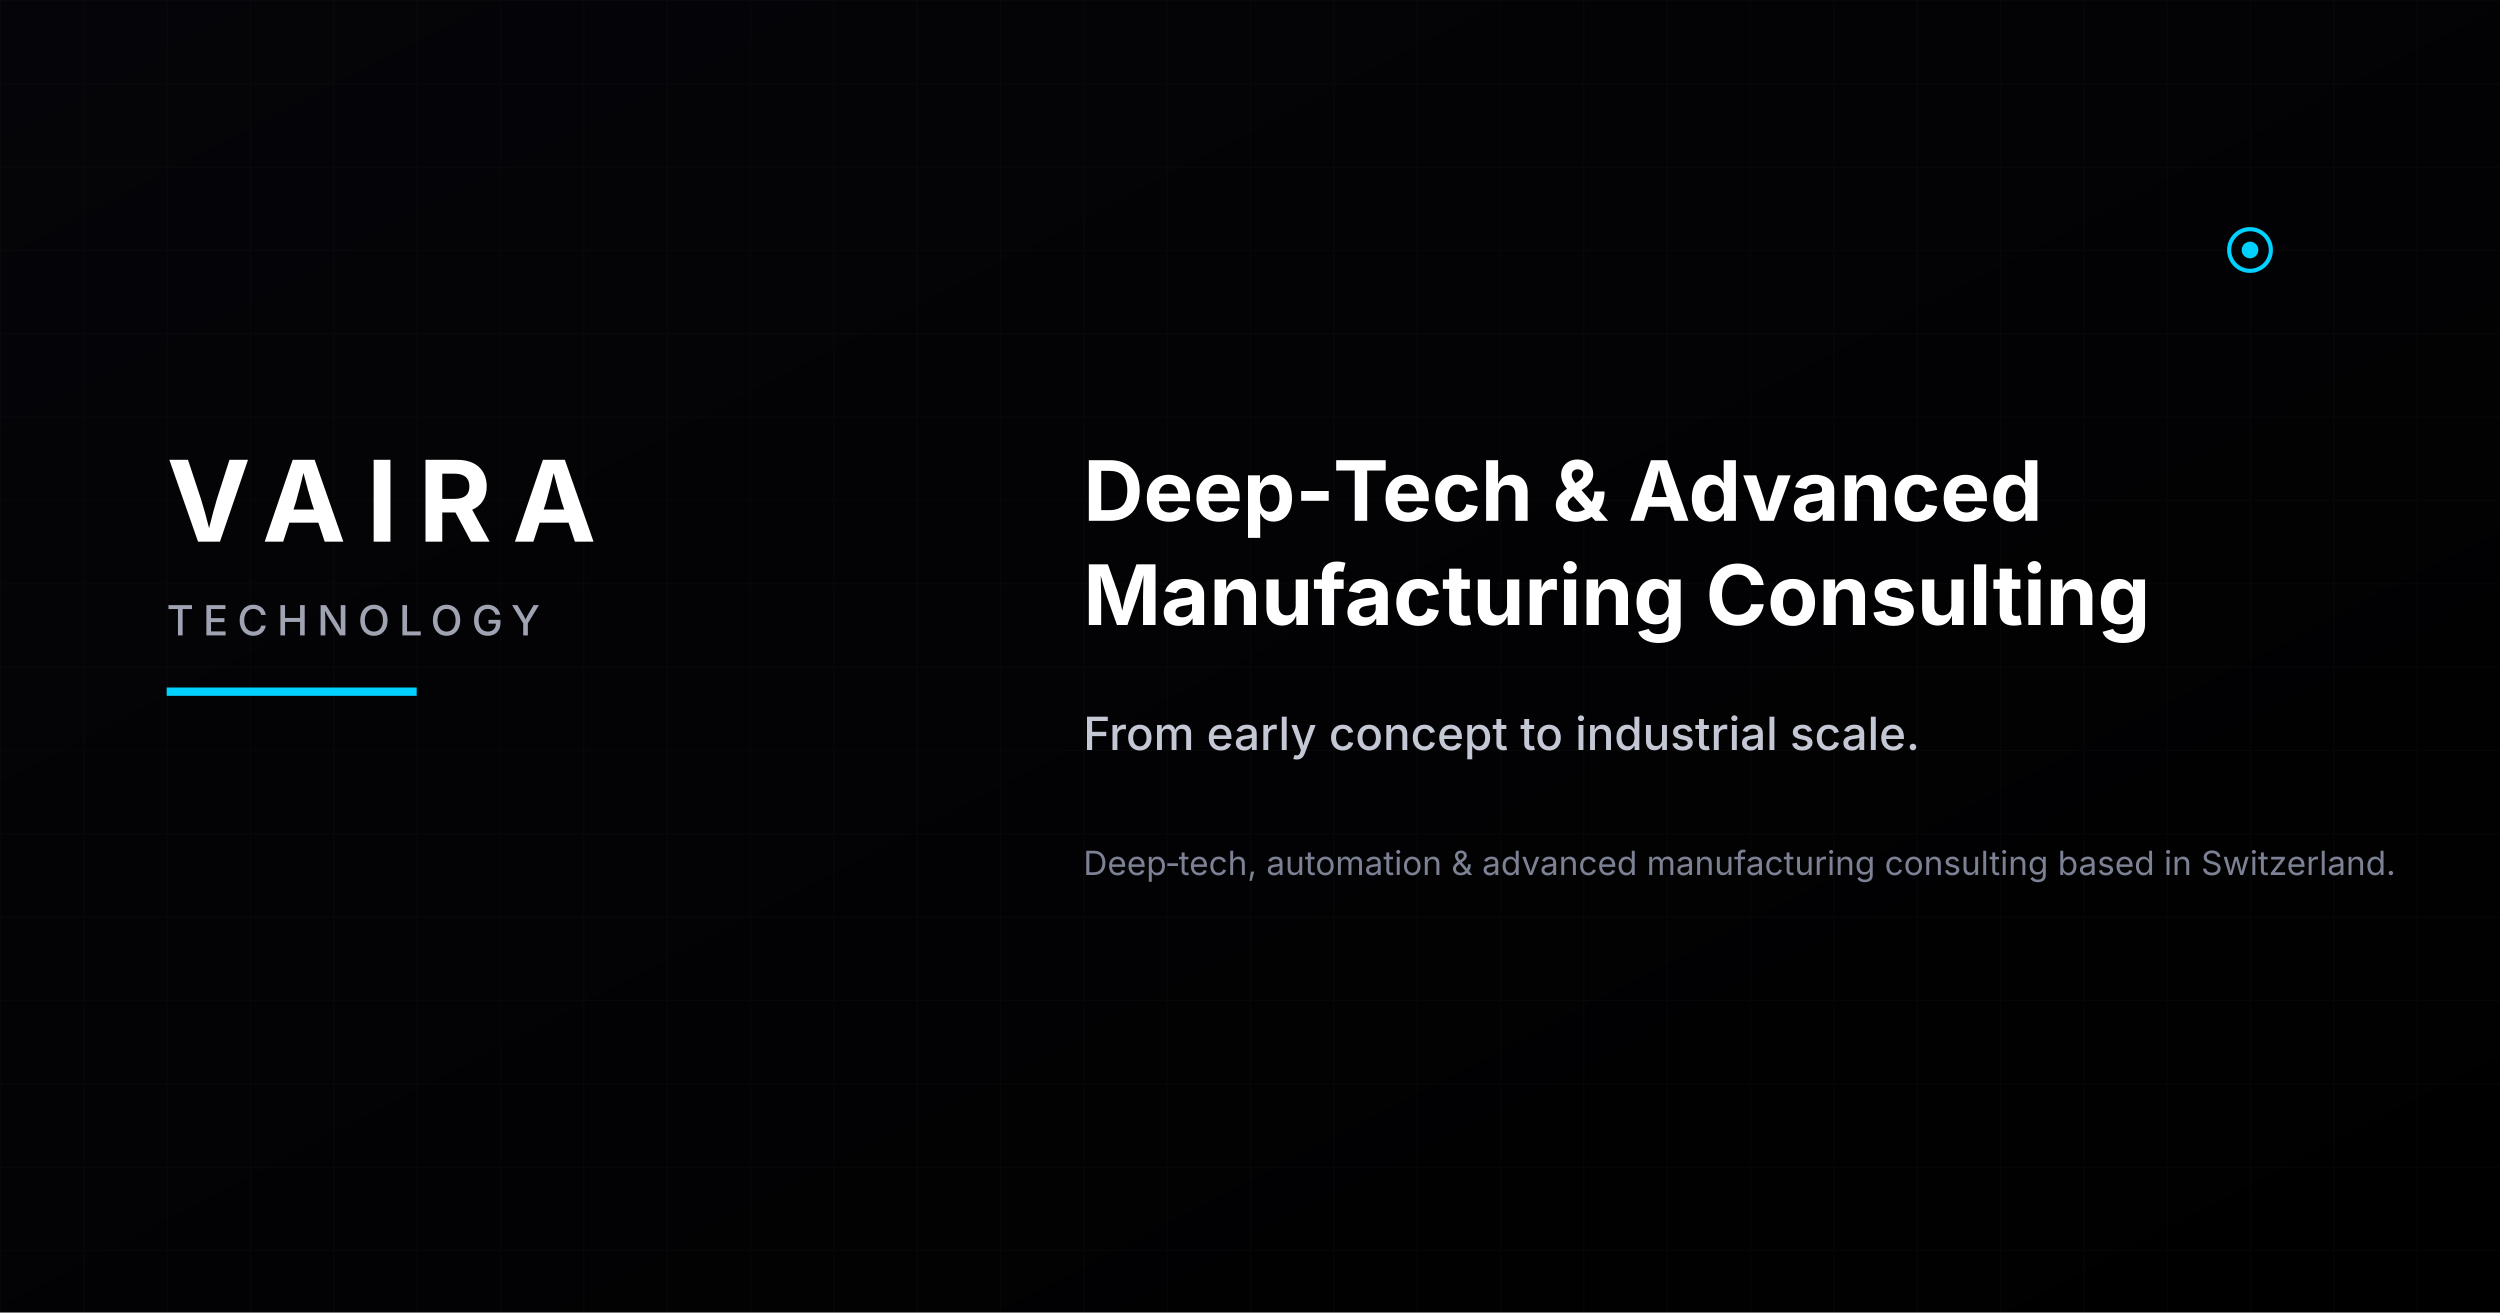
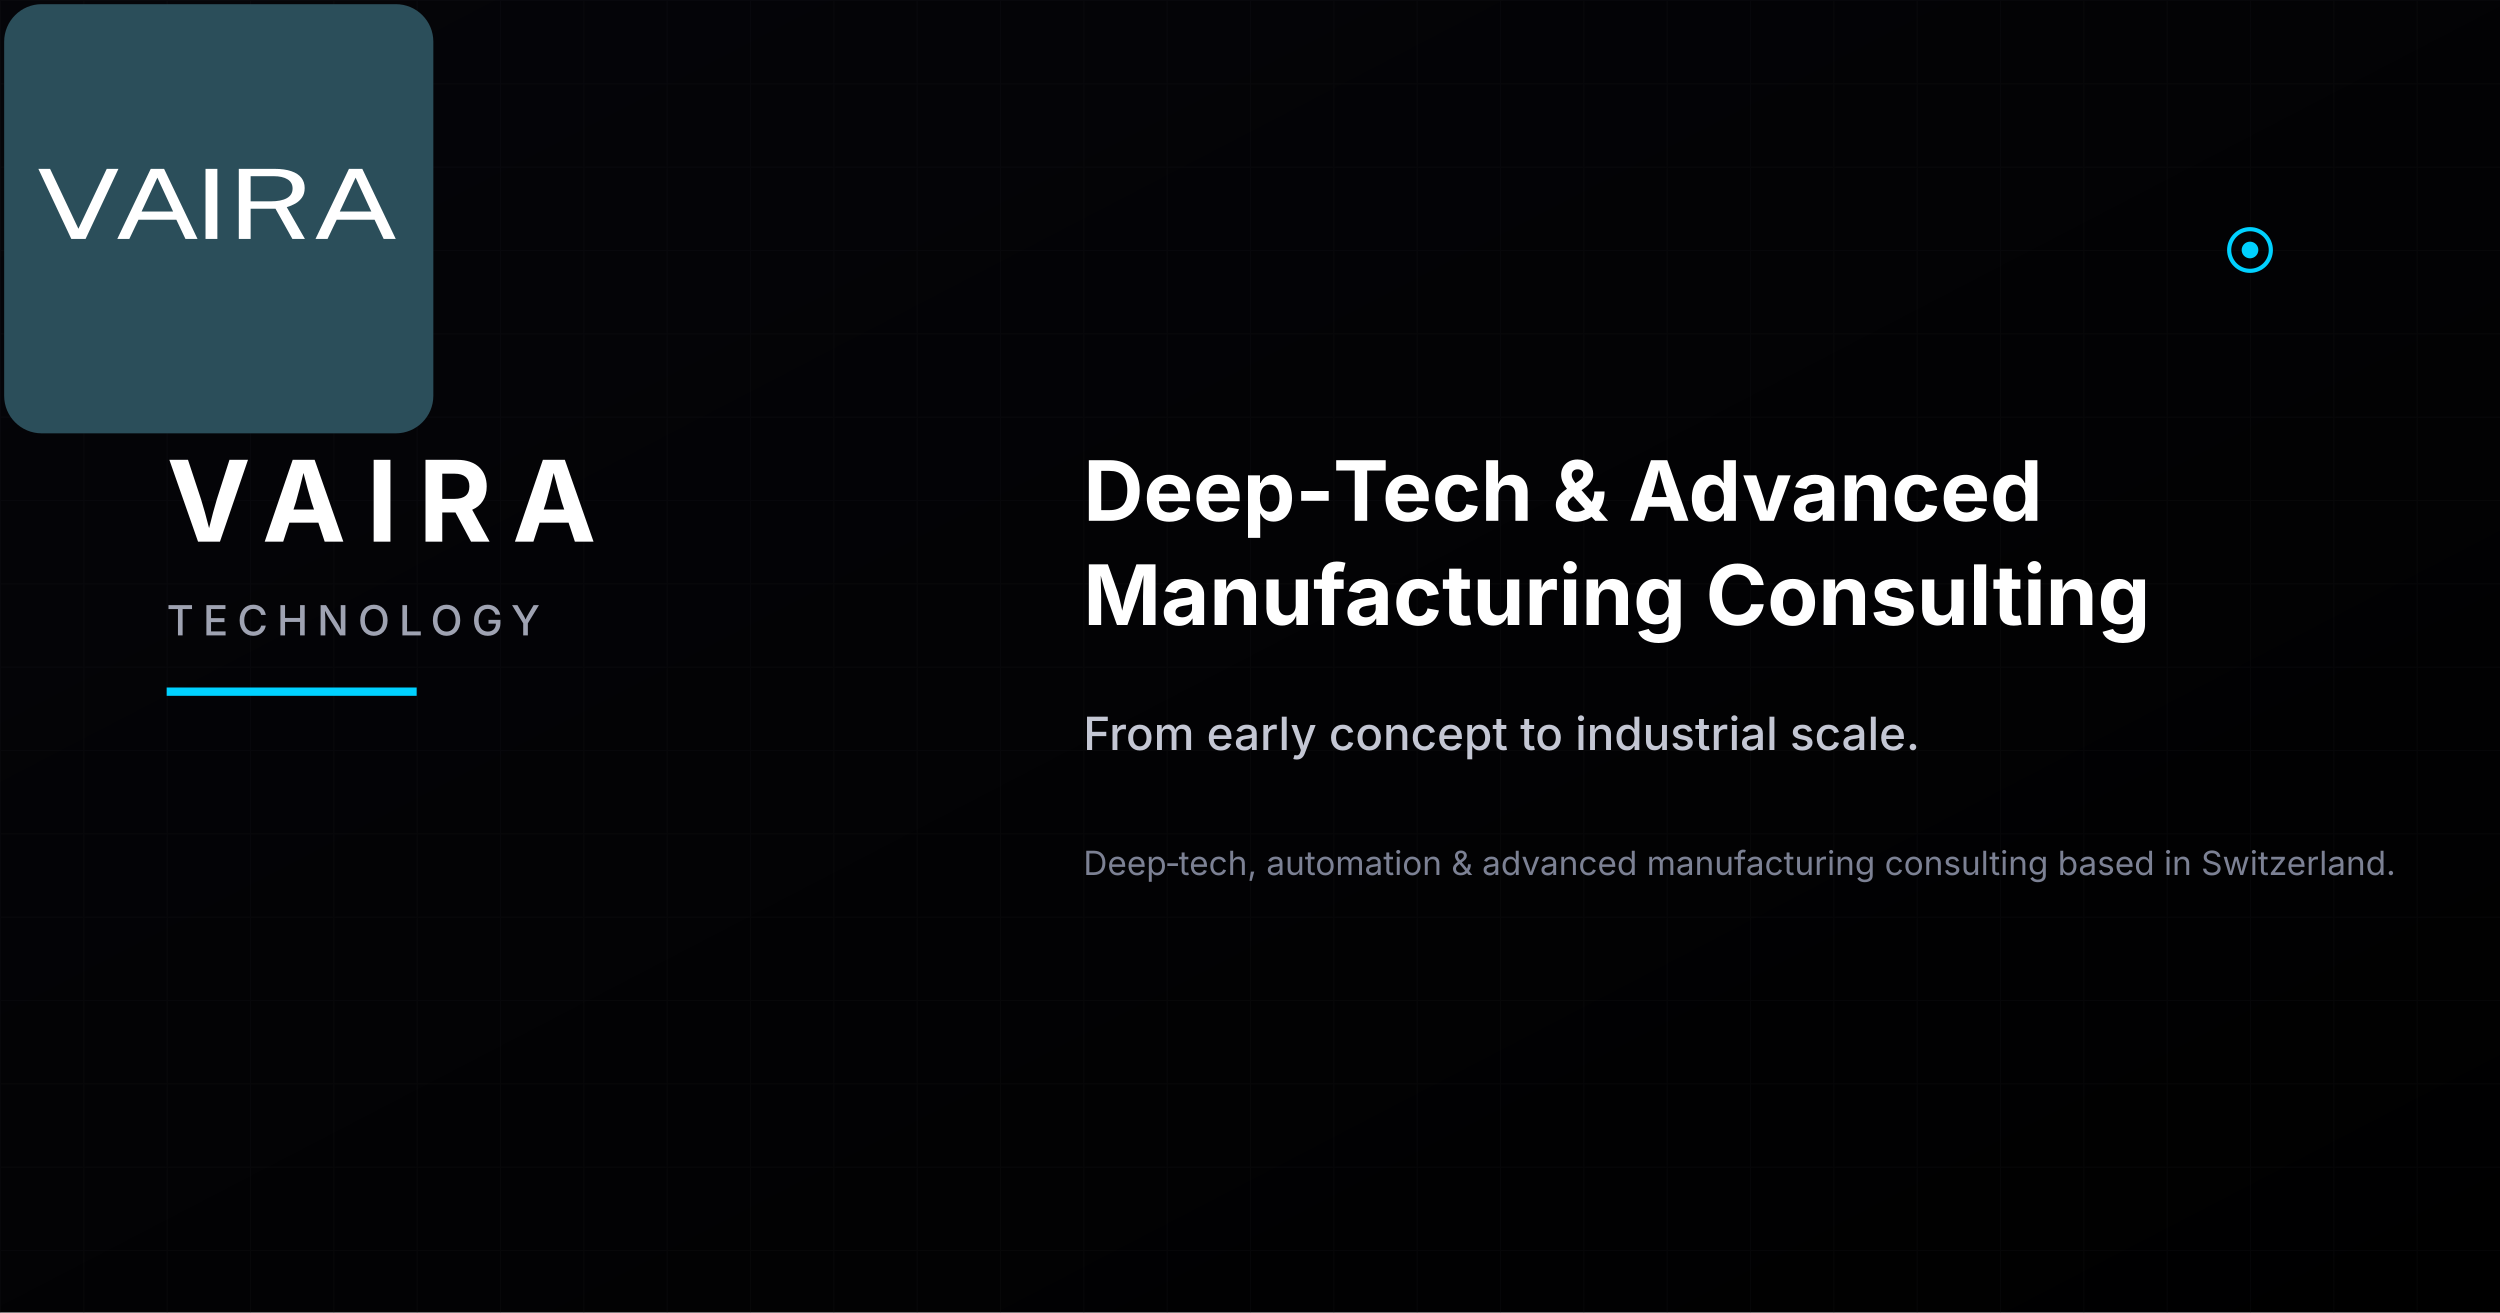
<svg xmlns="http://www.w3.org/2000/svg" width="1200" height="630" viewBox="0 0 1200 630">
  <defs>
    <linearGradient id="bgGrad" x1="0%" y1="0%" x2="100%" y2="100%">
      <stop offset="0%" stop-color="#050509" />
      <stop offset="100%" stop-color="#000000" />
    </linearGradient>
    <pattern id="grid" x="0" y="0" width="40" height="40" patternUnits="userSpaceOnUse">
      <path d="M 40 0 L 0 0 0 40" fill="none" stroke="#1A1A1F" stroke-width="1" />
    </pattern>
  </defs>
  <rect width="1200" height="630" fill="url(#bgGrad)" />
  <rect width="1200" height="630" fill="url(#grid)" opacity="0.18" />
  <rect x="80" y="115" width="360" height="400" fill="none" />
+   <path d="       M 20 5       H 190       A 15 15 0 0 1 205 20       V 190       A 15 15 0 0 1 190 205       H 20       A 15 15 0 0 1 5 190       V 20       A 15 15 0 0 1 20 5       Z" fill="#2b4e5a" stroke="#2b4e5a" stroke-width="6" />
+   <g transform="translate(7, 16) scale(1.01)">
+     <path fill="#ffffff" d="M 26.958,97.72 11.307,64.411 h 5.561 L 30.331,92.882 43.794,64.411 h 5.561 L 33.735,97.72 Z m 21.85,0 15.894,-33.308 h 6.352 L 86.948,97.72 H 81.205 L 76.889,88.598 h -18.022 l -4.346,9.122 z M 60.357,84.682 H 75.339 L 67.863,68.58 Z M 90.746,97.72 V 64.411 h 5.622 v 33.308 z m 15.815,0 V 64.411 h 17.019 q 4.741,0 7.932,1.106 3.191,1.083 4.771,3.133 1.58,2.027 1.58,4.86 0,2.718 -1.276,4.515 -1.246,1.797 -3.191,2.902 -1.945,1.083 -4.042,1.682 l 8.631,15.111 h -5.957 l -8.023,-14.351 h -11.822 v 14.351 z m 5.622,-17.875 h 9.573 q 4.954,0 7.658,-1.52 2.705,-1.543 2.705,-4.561 0,-2.948 -2.431,-4.4 -2.401,-1.474 -6.595,-1.474 h -10.91 z m 30.828,17.875 15.894,-33.308 h 6.352 l 15.894,33.308 h -5.744 L 171.093,88.598 h -18.022 l -4.346,9.122 z m 11.548,-13.038 h 14.983 l -7.476,-16.101 z" />
+   </g>
  <text x="80" y="260" fill="#FFFFFF" font-family="Inter Tight, system-ui, -apple-system, BlinkMacSystemFont, 'Segoe UI', sans-serif" font-size="54" font-weight="700" letter-spacing="0.18em">
    VAIRA
  </text>
  <text x="80" y="305" fill="#9FA3B2" font-family="Inter, system-ui, -apple-system, BlinkMacSystemFont, 'Segoe UI', sans-serif" font-size="20" font-weight="500" letter-spacing="0.22em">
    TECHNOLOGY
  </text>
  <rect x="80" y="330" width="120" height="4" fill="#00D1FF" />
  <text x="520" y="250" fill="#FFFFFF" font-family="Inter Tight, system-ui, -apple-system, BlinkMacSystemFont, 'Segoe UI', sans-serif" font-size="40" font-weight="700">
    Deep‑Tech &amp; Advanced
  </text>
  <text x="520" y="300" fill="#FFFFFF" font-family="Inter Tight, system-ui, -apple-system, BlinkMacSystemFont, 'Segoe UI', sans-serif" font-size="40" font-weight="700">
    Manufacturing Consulting
  </text>
  <text x="520" y="360" fill="#C4C7D4" font-family="Inter, system-ui, -apple-system, BlinkMacSystemFont, 'Segoe UI', sans-serif" font-size="22" font-weight="500">
    From early concept to industrial scale.
  </text>
  <text x="520" y="420" fill="#7C8194" font-family="Inter, system-ui, -apple-system, BlinkMacSystemFont, 'Segoe UI', sans-serif" font-size="16" font-weight="400">
    Deep‑tech, automation &amp; advanced manufacturing consulting based in Switzerland.
  </text>
  <circle cx="1080" cy="120" r="10" fill="none" stroke="#00D1FF" stroke-width="2" />
  <circle cx="1080" cy="120" r="4" fill="#00D1FF" />
</svg>
